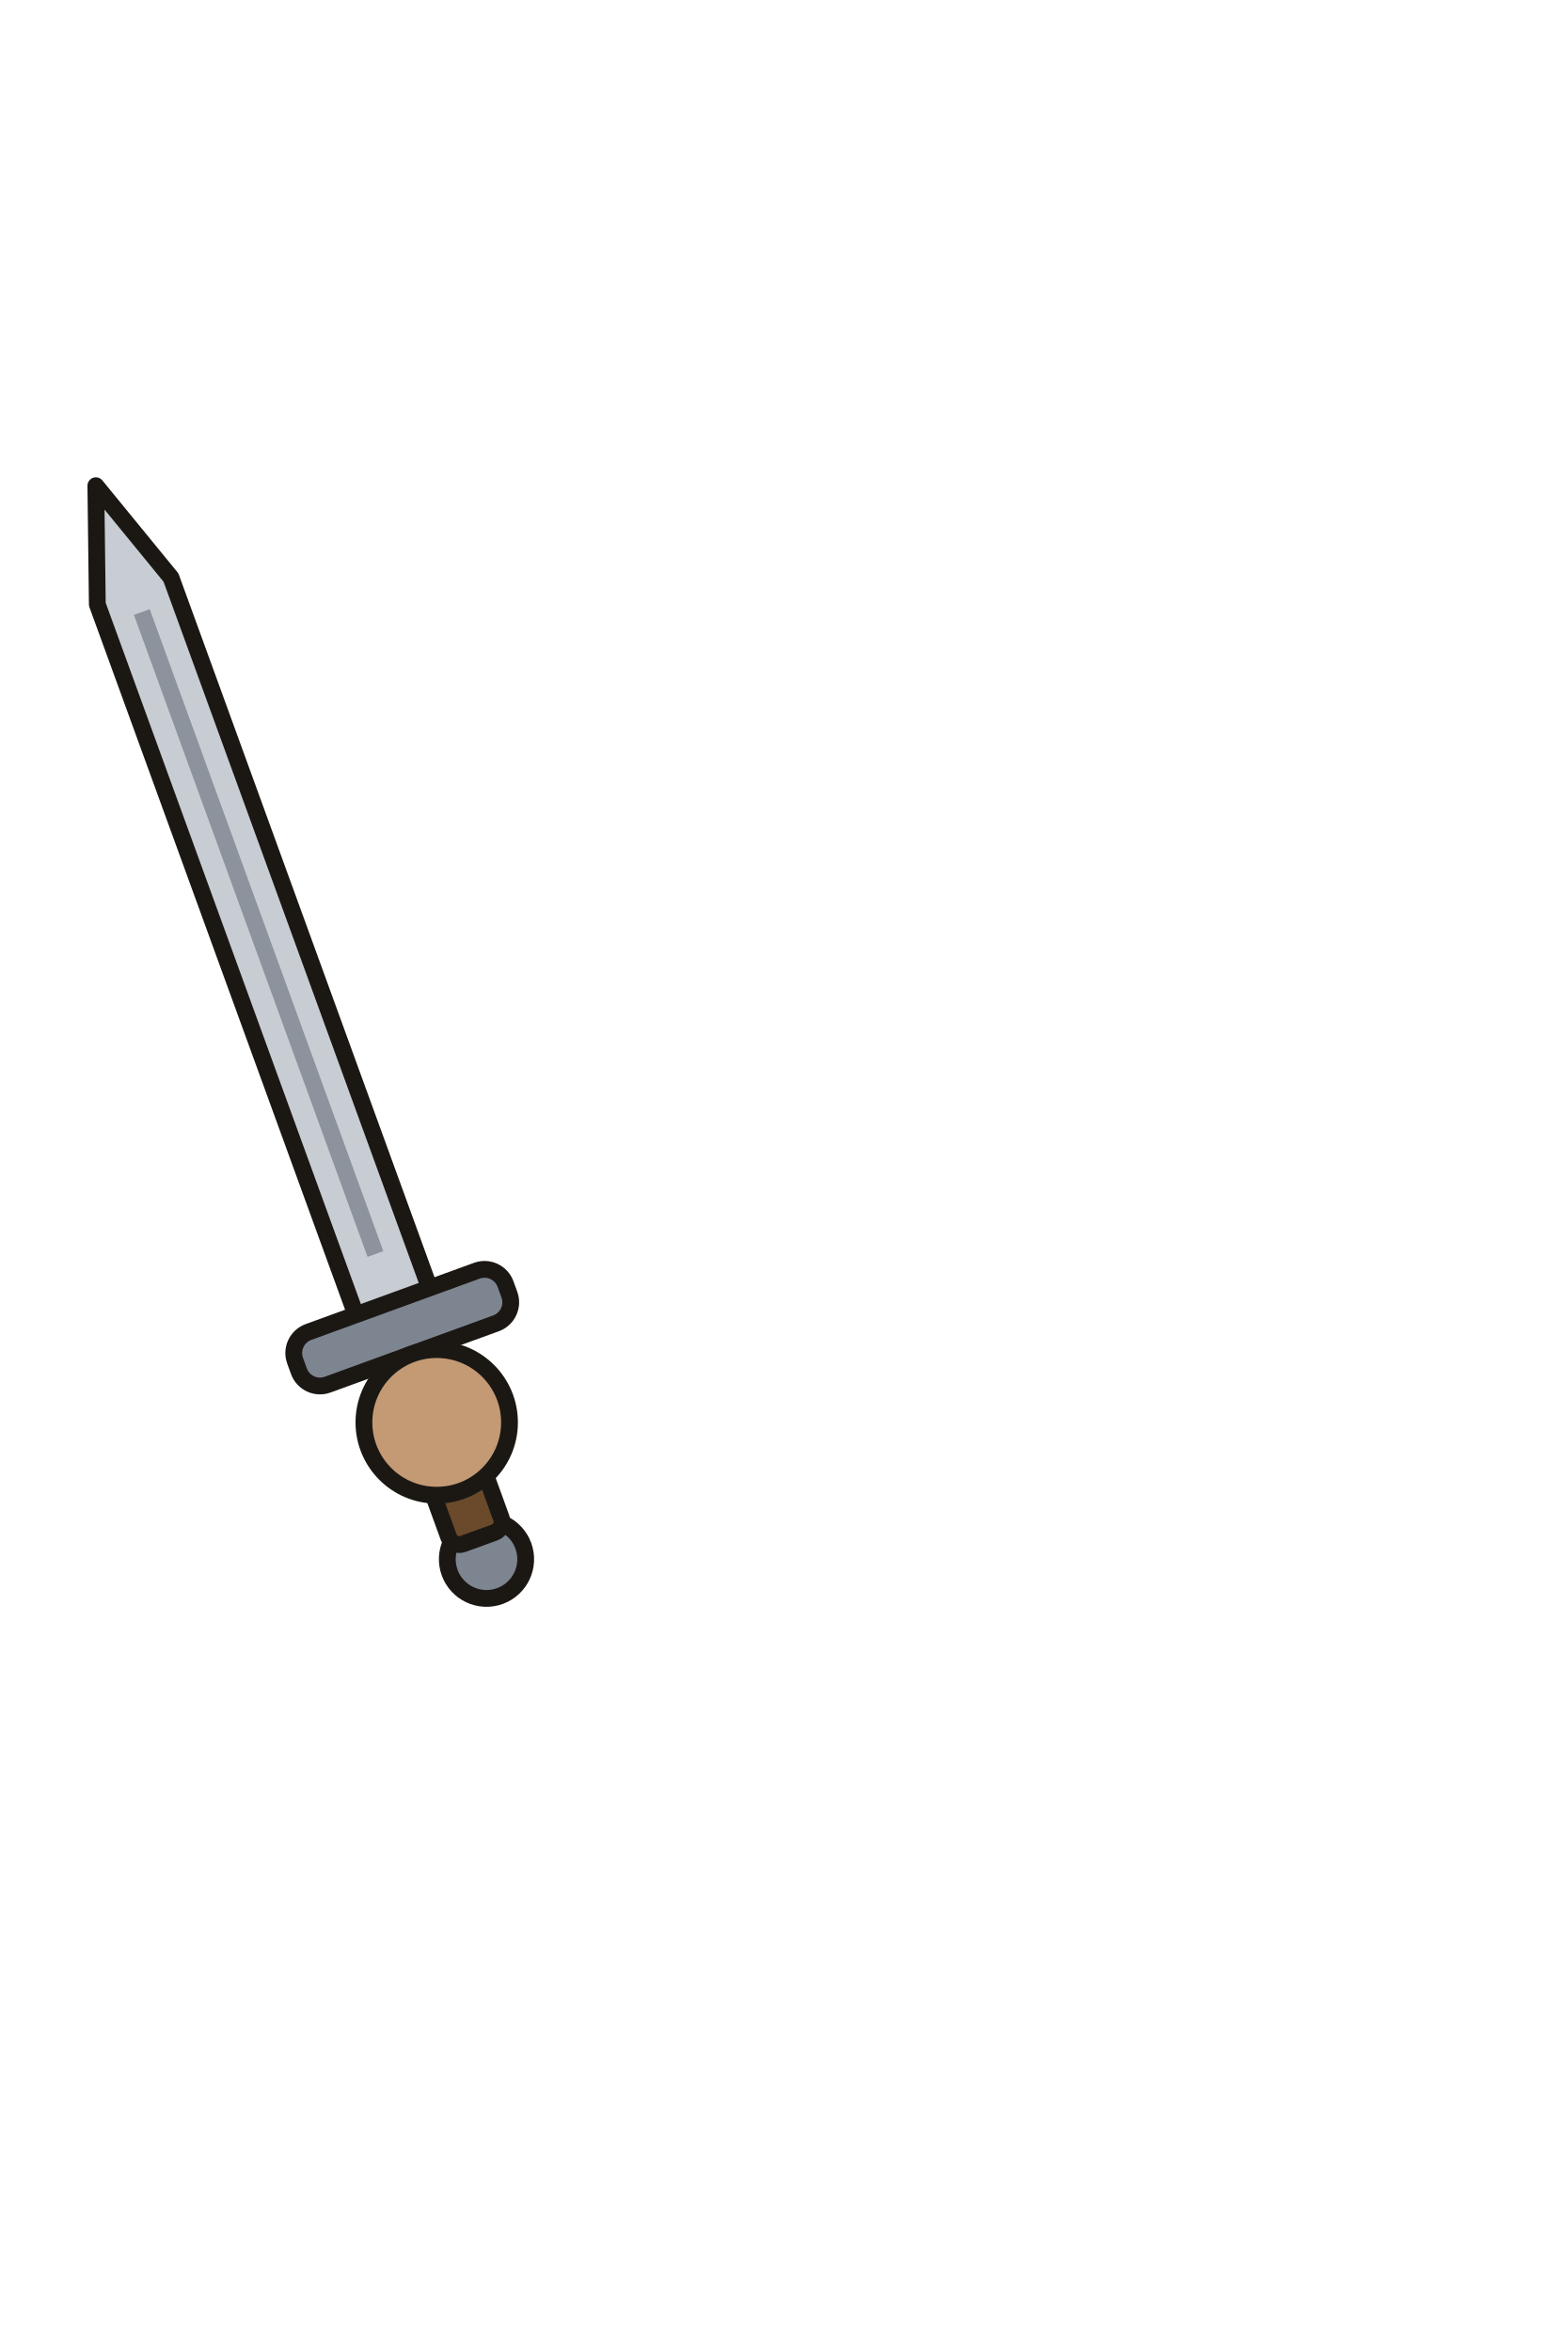
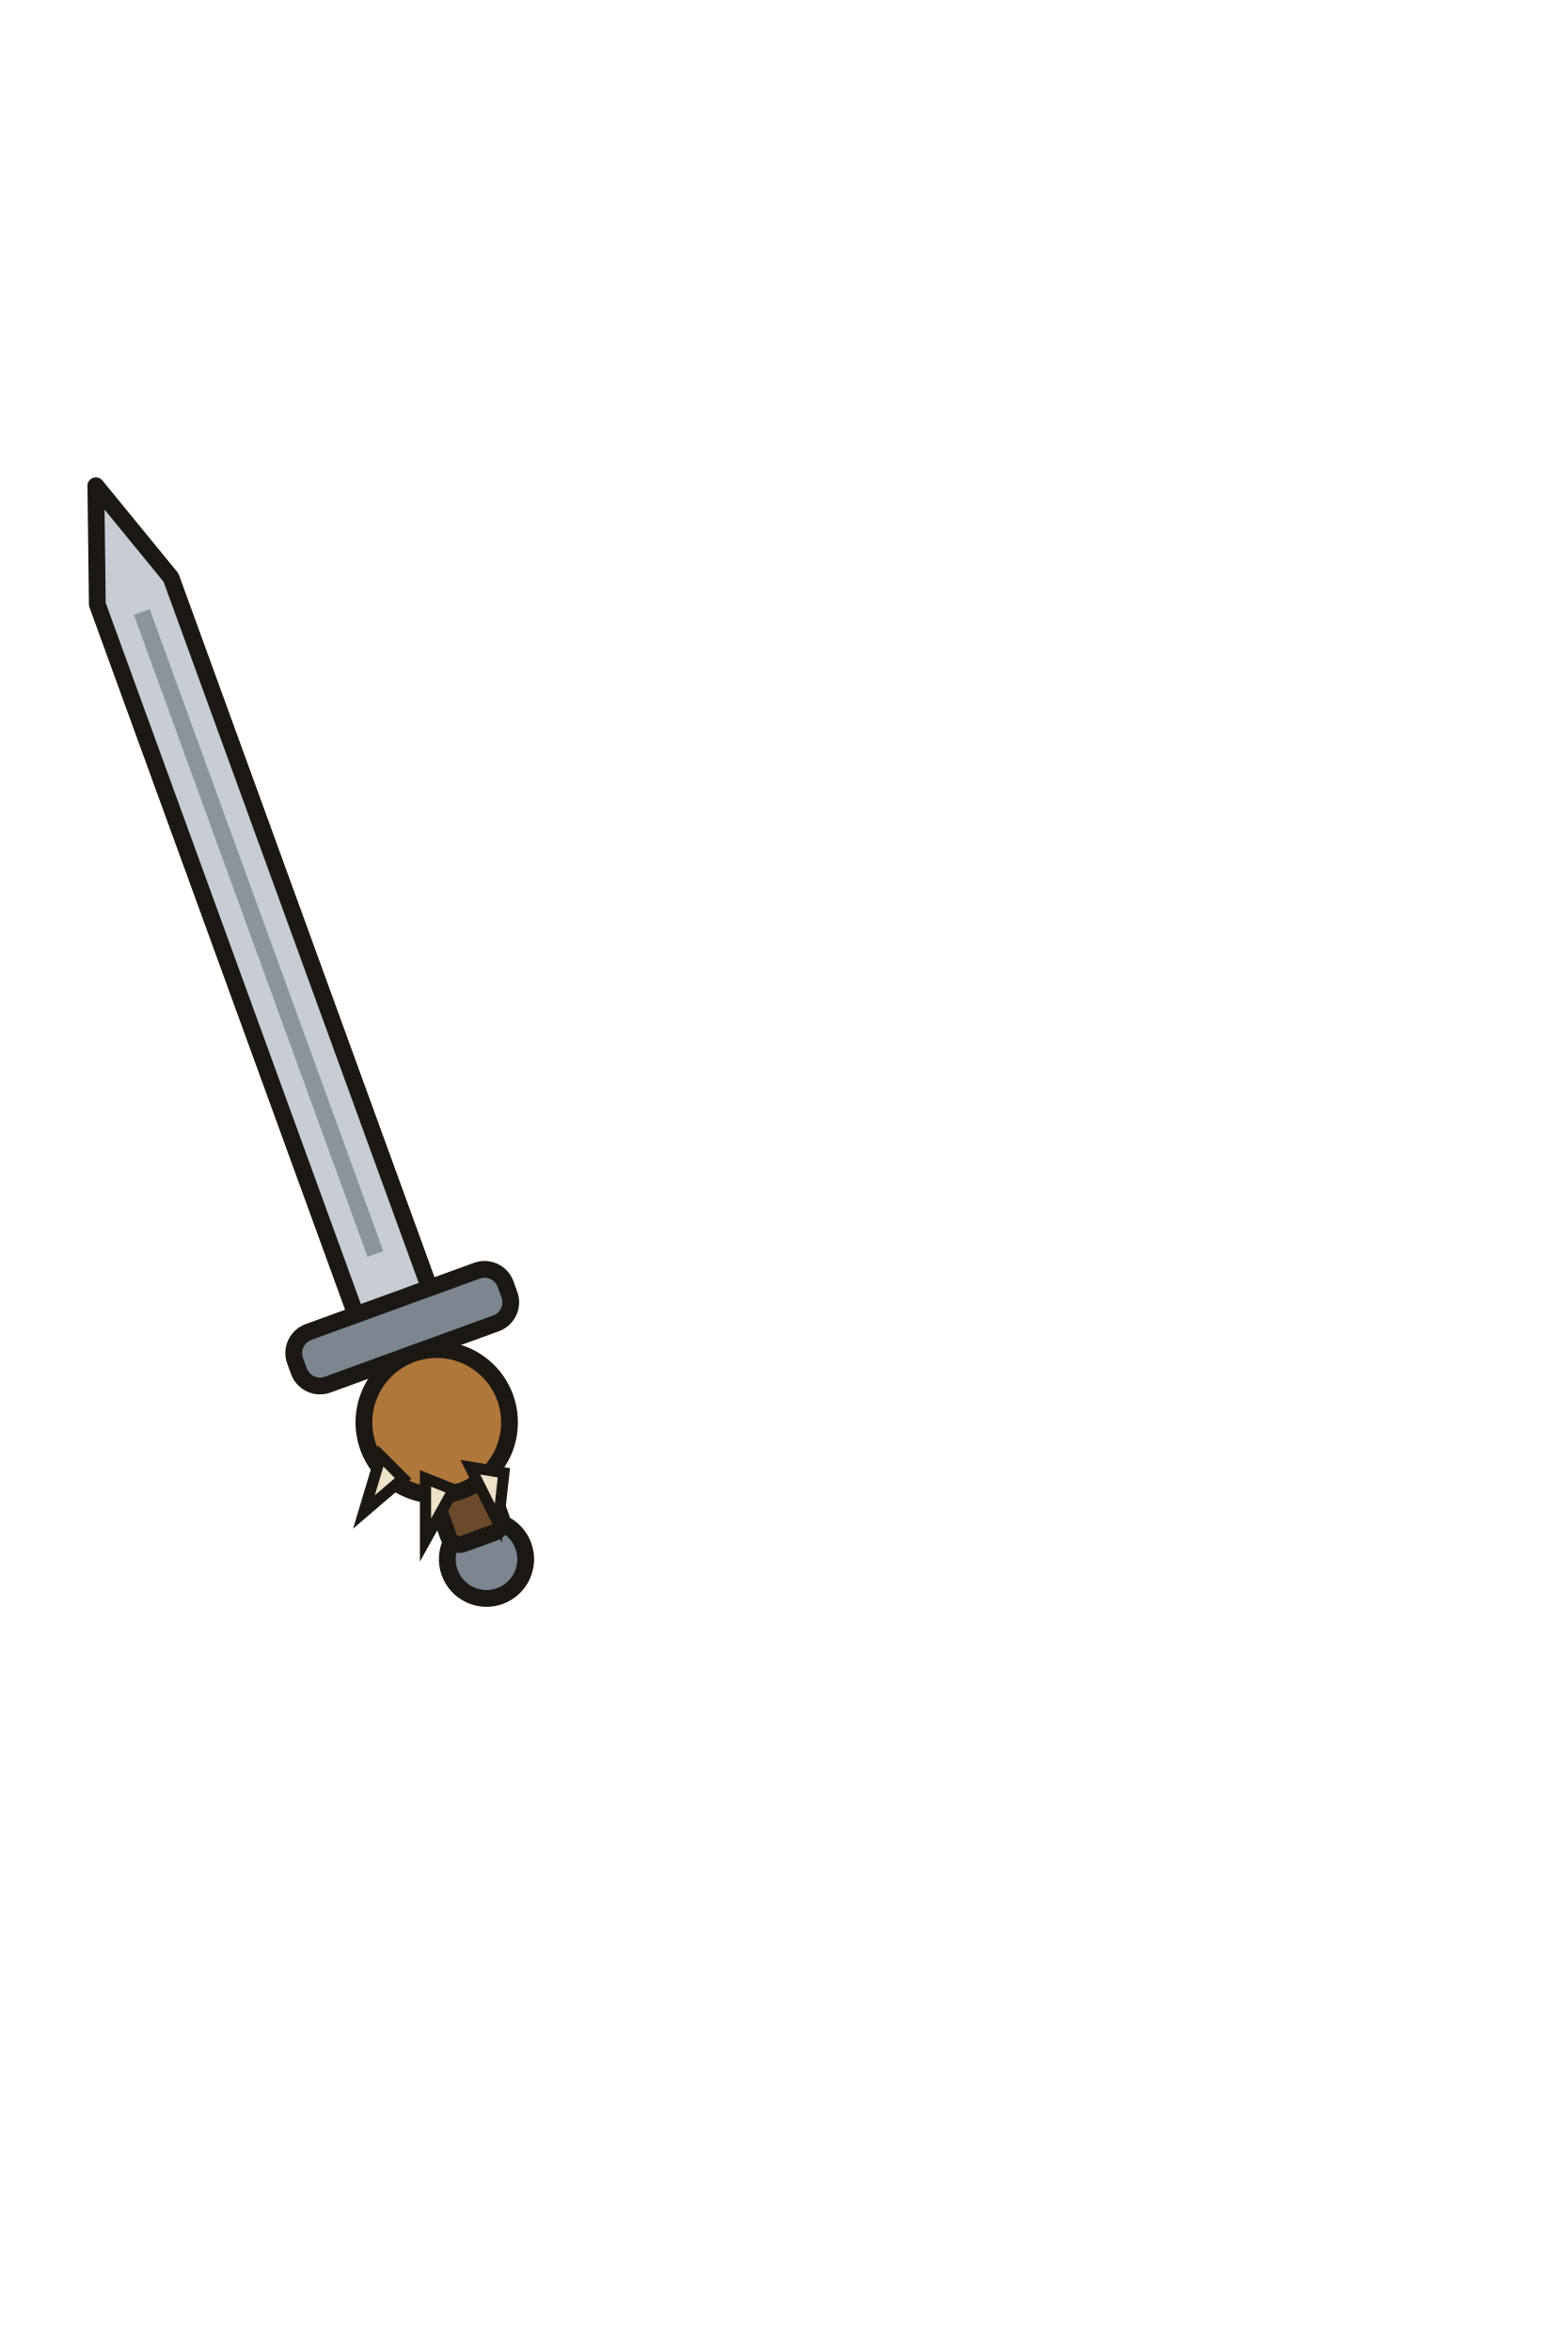
<svg xmlns="http://www.w3.org/2000/svg" width="280" height="420" viewBox="0 0 140 210">
  <g transform="rotate(-20 39 127)" stroke="#1b1814" stroke-width="1.5" stroke-linejoin="round">
    <circle cx="39" cy="140" r="3.5" fill="#7d8590" />
    <rect x="36.5" y="120" width="5" height="18" rx="1" fill="#6b4a2b" />
    <path d="M35.5,116 V48 L39,38 L42.5,48 V116 Z" fill="#c8cdd4" />
    <rect x="29" y="115.5" width="20" height="5" rx="2" fill="#7d8590" />
    <path d="M39,111 V50" stroke="#8d939c" stroke-width="1.5" fill="none" />
  </g>
-   <circle cx="39" cy="127" r="6.5" fill="#c49a74" stroke="#1b1814" stroke-width="1.5" />
+   <circle cx="39" cy="127" r="6.5" fill="#b0773a" stroke="#1b1814" stroke-width="1.5" />
+   <path d="M34,130 l-1.5,5 l3.5,-3 Z M38,132 l0,5.5 l2.5,-4.5 Z M42,131 l2.5,5 l0.5,-4.5 Z" fill="#ece2c8" stroke="#1b1814" stroke-width="1" />
</svg>
